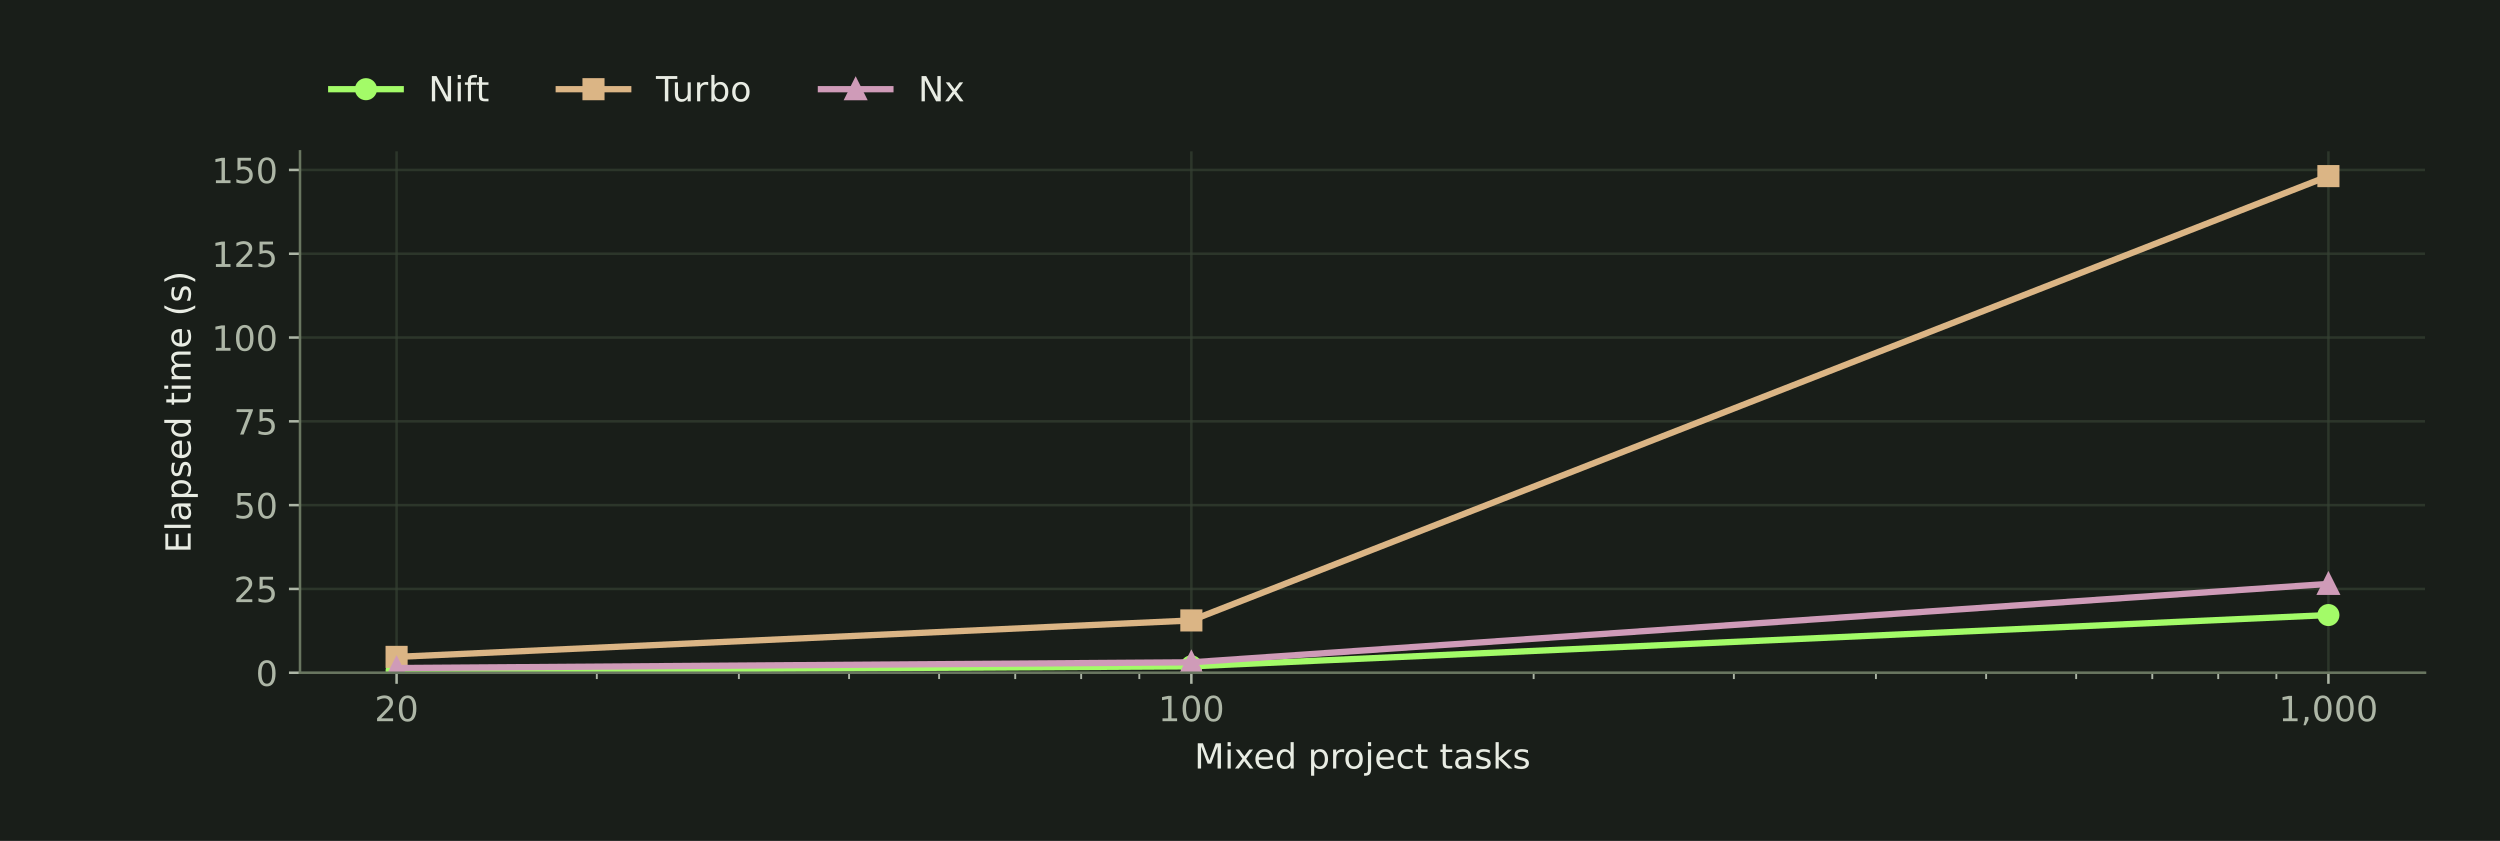
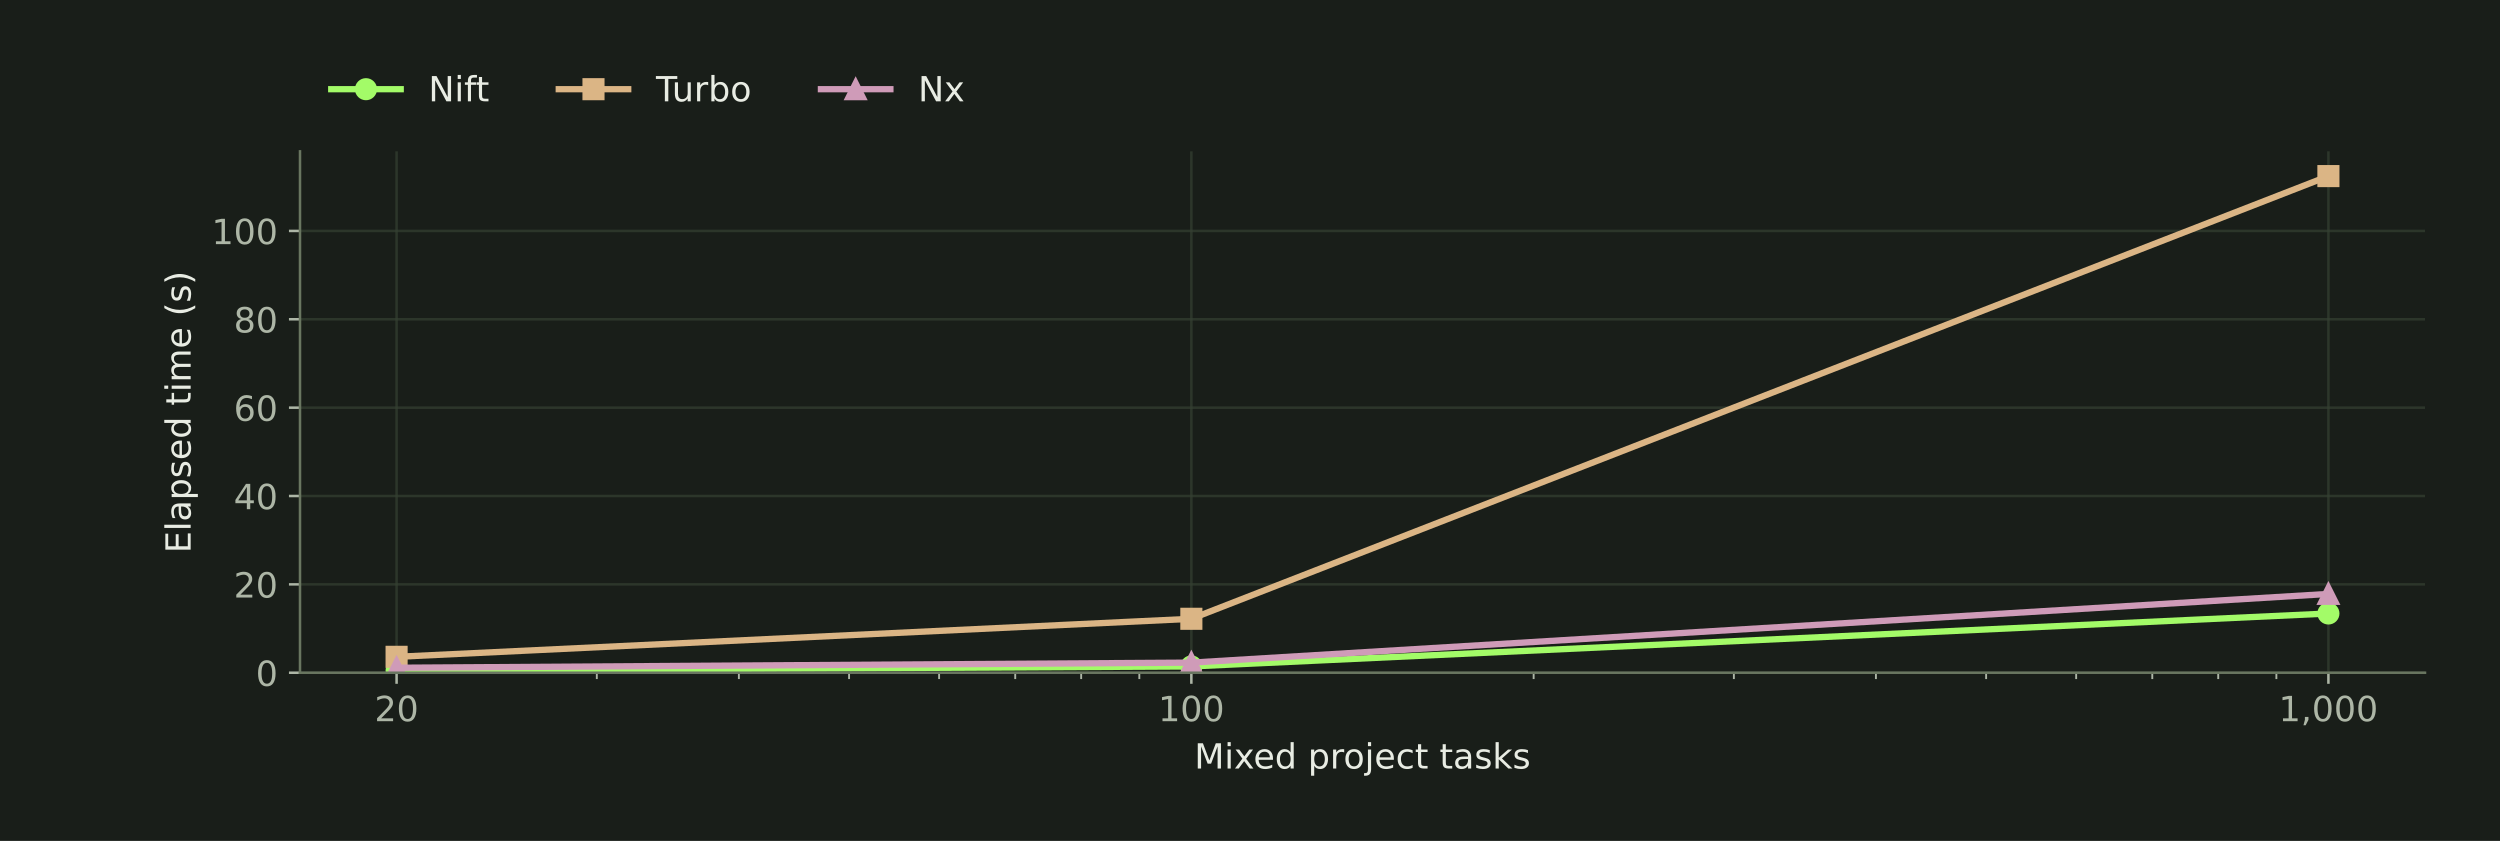
<svg xmlns="http://www.w3.org/2000/svg" xmlns:xlink="http://www.w3.org/1999/xlink" width="792pt" height="266.4pt" viewBox="0 0 792 266.4" version="1.1">
  <defs>
    <style type="text/css">*{stroke-linejoin: round; stroke-linecap: butt}</style>
  </defs>
  <g id="figure_1">
    <g id="patch_1">
      <path d="M 0 266.4 L 792 266.4 L 792 0 L 0 0 z " style="fill: #191e19" />
    </g>
    <g id="axes_1">
      <g id="patch_2">
        <path d="M 95.04 213.12 L 768.24 213.12 L 768.24 47.952 L 95.04 47.952 z " style="fill: #191e19" />
      </g>
      <g id="matplotlib.axis_1">
        <g id="xtick_1">
          <g id="line2d_1">
            <path d="M 125.64 213.12 L 125.64 47.952 " clip-path="url(#pe6b6be5bf1)" style="fill: none; stroke: #354132; stroke-opacity: 0.7; stroke-width: 0.8; stroke-linecap: square" />
          </g>
          <g id="line2d_2">
            <defs>
              <path id="mb59d0f743f" d="M 0 0 L 0 3.5 " style="stroke: #adb6a6; stroke-width: 0.8" />
            </defs>
            <g>
              <use xlink:href="#mb59d0f743f" x="125.64" y="213.12" style="fill: #adb6a6; stroke: #adb6a6; stroke-width: 0.8" />
            </g>
          </g>
          <g id="text_1">
            <text style="font-size: 11px; font-family: 'DejaVu Sans'; text-anchor: middle; fill: #adb6a6" x="125.64" y="228.477" transform="rotate(-0 125.64 228.4774)">20</text>
          </g>
        </g>
        <g id="xtick_2">
          <g id="line2d_3">
            <path d="M 377.422 213.12 L 377.422 47.952 " clip-path="url(#pe6b6be5bf1)" style="fill: none; stroke: #354132; stroke-opacity: 0.7; stroke-width: 0.8; stroke-linecap: square" />
          </g>
          <g id="line2d_4">
            <g>
              <use xlink:href="#mb59d0f743f" x="377.422" y="213.12" style="fill: #adb6a6; stroke: #adb6a6; stroke-width: 0.8" />
            </g>
          </g>
          <g id="text_2">
            <text style="font-size: 11px; font-family: 'DejaVu Sans'; text-anchor: middle; fill: #adb6a6" x="377.422" y="228.477" transform="rotate(-0 377.4218 228.4774)">100</text>
          </g>
        </g>
        <g id="xtick_3">
          <g id="line2d_5">
            <path d="M 737.64 213.12 L 737.64 47.952 " clip-path="url(#pe6b6be5bf1)" style="fill: none; stroke: #354132; stroke-opacity: 0.7; stroke-width: 0.8; stroke-linecap: square" />
          </g>
          <g id="line2d_6">
            <g>
              <use xlink:href="#mb59d0f743f" x="737.64" y="213.12" style="fill: #adb6a6; stroke: #adb6a6; stroke-width: 0.8" />
            </g>
          </g>
          <g id="text_3">
            <text style="font-size: 11px; font-family: 'DejaVu Sans'; text-anchor: middle; fill: #adb6a6" x="737.64" y="228.477" transform="rotate(-0 737.64 228.4774)">1,000</text>
          </g>
        </g>
        <g id="xtick_4">
          <g id="line2d_7">
            <defs>
              <path id="md41d5f1bb8" d="M 0 0 L 0 2 " style="stroke: #adb6a6; stroke-width: 0.6" />
            </defs>
            <g>
              <use xlink:href="#md41d5f1bb8" x="189.071" y="213.12" style="fill: #adb6a6; stroke: #adb6a6; stroke-width: 0.6" />
            </g>
          </g>
        </g>
        <g id="xtick_5">
          <g id="line2d_8">
            <g>
              <use xlink:href="#md41d5f1bb8" x="234.076" y="213.12" style="fill: #adb6a6; stroke: #adb6a6; stroke-width: 0.6" />
            </g>
          </g>
        </g>
        <g id="xtick_6">
          <g id="line2d_9">
            <g>
              <use xlink:href="#md41d5f1bb8" x="268.985" y="213.12" style="fill: #adb6a6; stroke: #adb6a6; stroke-width: 0.6" />
            </g>
          </g>
        </g>
        <g id="xtick_7">
          <g id="line2d_10">
            <g>
              <use xlink:href="#md41d5f1bb8" x="297.508" y="213.12" style="fill: #adb6a6; stroke: #adb6a6; stroke-width: 0.6" />
            </g>
          </g>
        </g>
        <g id="xtick_8">
          <g id="line2d_11">
            <g>
              <use xlink:href="#md41d5f1bb8" x="321.623" y="213.12" style="fill: #adb6a6; stroke: #adb6a6; stroke-width: 0.6" />
            </g>
          </g>
        </g>
        <g id="xtick_9">
          <g id="line2d_12">
            <g>
              <use xlink:href="#md41d5f1bb8" x="342.513" y="213.12" style="fill: #adb6a6; stroke: #adb6a6; stroke-width: 0.6" />
            </g>
          </g>
        </g>
        <g id="xtick_10">
          <g id="line2d_13">
            <g>
              <use xlink:href="#md41d5f1bb8" x="360.939" y="213.12" style="fill: #adb6a6; stroke: #adb6a6; stroke-width: 0.6" />
            </g>
          </g>
        </g>
        <g id="xtick_11">
          <g id="line2d_14">
            <g>
              <use xlink:href="#md41d5f1bb8" x="485.858" y="213.12" style="fill: #adb6a6; stroke: #adb6a6; stroke-width: 0.6" />
            </g>
          </g>
        </g>
        <g id="xtick_12">
          <g id="line2d_15">
            <g>
              <use xlink:href="#md41d5f1bb8" x="549.29" y="213.12" style="fill: #adb6a6; stroke: #adb6a6; stroke-width: 0.6" />
            </g>
          </g>
        </g>
        <g id="xtick_13">
          <g id="line2d_16">
            <g>
              <use xlink:href="#md41d5f1bb8" x="594.295" y="213.12" style="fill: #adb6a6; stroke: #adb6a6; stroke-width: 0.6" />
            </g>
          </g>
        </g>
        <g id="xtick_14">
          <g id="line2d_17">
            <g>
              <use xlink:href="#md41d5f1bb8" x="629.204" y="213.12" style="fill: #adb6a6; stroke: #adb6a6; stroke-width: 0.6" />
            </g>
          </g>
        </g>
        <g id="xtick_15">
          <g id="line2d_18">
            <g>
              <use xlink:href="#md41d5f1bb8" x="657.726" y="213.12" style="fill: #adb6a6; stroke: #adb6a6; stroke-width: 0.6" />
            </g>
          </g>
        </g>
        <g id="xtick_16">
          <g id="line2d_19">
            <g>
              <use xlink:href="#md41d5f1bb8" x="681.841" y="213.12" style="fill: #adb6a6; stroke: #adb6a6; stroke-width: 0.6" />
            </g>
          </g>
        </g>
        <g id="xtick_17">
          <g id="line2d_20">
            <g>
              <use xlink:href="#md41d5f1bb8" x="702.731" y="213.12" style="fill: #adb6a6; stroke: #adb6a6; stroke-width: 0.6" />
            </g>
          </g>
        </g>
        <g id="xtick_18">
          <g id="line2d_21">
            <g>
              <use xlink:href="#md41d5f1bb8" x="721.157" y="213.12" style="fill: #adb6a6; stroke: #adb6a6; stroke-width: 0.6" />
            </g>
          </g>
        </g>
        <g id="text_4">
          <text style="font-size: 11px; font-family: 'DejaVu Sans'; text-anchor: middle; fill: #e8ece3" x="431.64" y="243.478" transform="rotate(-0 431.64 243.4783)">Mixed project tasks</text>
        </g>
      </g>
      <g id="matplotlib.axis_2">
        <g id="ytick_1">
          <g id="line2d_22">
            <path d="M 95.04 213.12 L 768.24 213.12 " clip-path="url(#pe6b6be5bf1)" style="fill: none; stroke: #354132; stroke-opacity: 0.7; stroke-width: 0.8; stroke-linecap: square" />
          </g>
          <g id="line2d_23">
            <defs>
              <path id="ma8dde5b0b7" d="M 0 0 L -3.5 0 " style="stroke: #adb6a6; stroke-width: 0.8" />
            </defs>
            <g>
              <use xlink:href="#ma8dde5b0b7" x="95.04" y="213.12" style="fill: #adb6a6; stroke: #adb6a6; stroke-width: 0.8" />
            </g>
          </g>
          <g id="text_5">
            <text style="font-size: 11px; font-family: 'DejaVu Sans'; text-anchor: end; fill: #adb6a6" x="88.04" y="217.299" transform="rotate(-0 88.04 217.2987)">0</text>
          </g>
        </g>
        <g id="ytick_2">
          <g id="line2d_24">
-             <path d="M 95.04 186.573 L 768.24 186.573 " clip-path="url(#pe6b6be5bf1)" style="fill: none; stroke: #354132; stroke-opacity: 0.7; stroke-width: 0.8; stroke-linecap: square" />
+             <path d="M 95.04 185.128 L 768.24 185.128 " clip-path="url(#pe6b6be5bf1)" style="fill: none; stroke: #354132; stroke-opacity: 0.7; stroke-width: 0.8; stroke-linecap: square" />
          </g>
          <g id="line2d_25">
            <g>
-               <use xlink:href="#ma8dde5b0b7" x="95.04" y="186.573" style="fill: #adb6a6; stroke: #adb6a6; stroke-width: 0.8" />
+               <use xlink:href="#ma8dde5b0b7" x="95.04" y="185.128" style="fill: #adb6a6; stroke: #adb6a6; stroke-width: 0.8" />
            </g>
          </g>
          <g id="text_6">
-             <text style="font-size: 11px; font-family: 'DejaVu Sans'; text-anchor: end; fill: #adb6a6" x="88.04" y="190.752" transform="rotate(-0 88.04 190.7517)">25</text>
+             <text style="font-size: 11px; font-family: 'DejaVu Sans'; text-anchor: end; fill: #adb6a6" x="88.04" y="189.306" transform="rotate(-0 88.04 189.3065)">20</text>
          </g>
        </g>
        <g id="ytick_3">
          <g id="line2d_26">
-             <path d="M 95.04 160.026 L 768.24 160.026 " clip-path="url(#pe6b6be5bf1)" style="fill: none; stroke: #354132; stroke-opacity: 0.7; stroke-width: 0.8; stroke-linecap: square" />
+             <path d="M 95.04 157.136 L 768.24 157.136 " clip-path="url(#pe6b6be5bf1)" style="fill: none; stroke: #354132; stroke-opacity: 0.7; stroke-width: 0.8; stroke-linecap: square" />
          </g>
          <g id="line2d_27">
            <g>
-               <use xlink:href="#ma8dde5b0b7" x="95.04" y="160.026" style="fill: #adb6a6; stroke: #adb6a6; stroke-width: 0.8" />
+               <use xlink:href="#ma8dde5b0b7" x="95.04" y="157.136" style="fill: #adb6a6; stroke: #adb6a6; stroke-width: 0.8" />
            </g>
          </g>
          <g id="text_7">
-             <text style="font-size: 11px; font-family: 'DejaVu Sans'; text-anchor: end; fill: #adb6a6" x="88.04" y="164.205" transform="rotate(-0 88.04 164.2046)">50</text>
+             <text style="font-size: 11px; font-family: 'DejaVu Sans'; text-anchor: end; fill: #adb6a6" x="88.04" y="161.314" transform="rotate(-0 88.04 161.3142)">40</text>
          </g>
        </g>
        <g id="ytick_4">
          <g id="line2d_28">
-             <path d="M 95.04 133.479 L 768.24 133.479 " clip-path="url(#pe6b6be5bf1)" style="fill: none; stroke: #354132; stroke-opacity: 0.7; stroke-width: 0.8; stroke-linecap: square" />
+             <path d="M 95.04 129.143 L 768.24 129.143 " clip-path="url(#pe6b6be5bf1)" style="fill: none; stroke: #354132; stroke-opacity: 0.7; stroke-width: 0.8; stroke-linecap: square" />
          </g>
          <g id="line2d_29">
            <g>
-               <use xlink:href="#ma8dde5b0b7" x="95.04" y="133.479" style="fill: #adb6a6; stroke: #adb6a6; stroke-width: 0.8" />
+               <use xlink:href="#ma8dde5b0b7" x="95.04" y="129.143" style="fill: #adb6a6; stroke: #adb6a6; stroke-width: 0.8" />
            </g>
          </g>
          <g id="text_8">
-             <text style="font-size: 11px; font-family: 'DejaVu Sans'; text-anchor: end; fill: #adb6a6" x="88.04" y="137.658" transform="rotate(-0 88.04 137.6576)">75</text>
+             <text style="font-size: 11px; font-family: 'DejaVu Sans'; text-anchor: end; fill: #adb6a6" x="88.04" y="133.322" transform="rotate(-0 88.04 133.322)">60</text>
          </g>
        </g>
        <g id="ytick_5">
          <g id="line2d_30">
-             <path d="M 95.04 106.932 L 768.24 106.932 " clip-path="url(#pe6b6be5bf1)" style="fill: none; stroke: #354132; stroke-opacity: 0.7; stroke-width: 0.8; stroke-linecap: square" />
+             <path d="M 95.04 101.151 L 768.24 101.151 " clip-path="url(#pe6b6be5bf1)" style="fill: none; stroke: #354132; stroke-opacity: 0.7; stroke-width: 0.8; stroke-linecap: square" />
          </g>
          <g id="line2d_31">
            <g>
-               <use xlink:href="#ma8dde5b0b7" x="95.04" y="106.932" style="fill: #adb6a6; stroke: #adb6a6; stroke-width: 0.8" />
+               <use xlink:href="#ma8dde5b0b7" x="95.04" y="101.151" style="fill: #adb6a6; stroke: #adb6a6; stroke-width: 0.8" />
            </g>
          </g>
          <g id="text_9">
-             <text style="font-size: 11px; font-family: 'DejaVu Sans'; text-anchor: end; fill: #adb6a6" x="88.04" y="111.111" transform="rotate(-0 88.04 111.1106)">100</text>
+             <text style="font-size: 11px; font-family: 'DejaVu Sans'; text-anchor: end; fill: #adb6a6" x="88.04" y="105.33" transform="rotate(-0 88.04 105.3297)">80</text>
          </g>
        </g>
        <g id="ytick_6">
          <g id="line2d_32">
-             <path d="M 95.04 80.385 L 768.24 80.385 " clip-path="url(#pe6b6be5bf1)" style="fill: none; stroke: #354132; stroke-opacity: 0.7; stroke-width: 0.8; stroke-linecap: square" />
+             <path d="M 95.04 73.159 L 768.24 73.159 " clip-path="url(#pe6b6be5bf1)" style="fill: none; stroke: #354132; stroke-opacity: 0.7; stroke-width: 0.8; stroke-linecap: square" />
          </g>
          <g id="line2d_33">
            <g>
-               <use xlink:href="#ma8dde5b0b7" x="95.04" y="80.385" style="fill: #adb6a6; stroke: #adb6a6; stroke-width: 0.8" />
+               <use xlink:href="#ma8dde5b0b7" x="95.04" y="73.159" style="fill: #adb6a6; stroke: #adb6a6; stroke-width: 0.8" />
            </g>
          </g>
          <g id="text_10">
-             <text style="font-size: 11px; font-family: 'DejaVu Sans'; text-anchor: end; fill: #adb6a6" x="88.04" y="84.564" transform="rotate(-0 88.04 84.56353)">125</text>
-           </g>
-         </g>
-         <g id="ytick_7">
-           <g id="line2d_34">
-             <path d="M 95.04 53.838 L 768.24 53.838 " clip-path="url(#pe6b6be5bf1)" style="fill: none; stroke: #354132; stroke-opacity: 0.7; stroke-width: 0.8; stroke-linecap: square" />
-           </g>
-           <g id="line2d_35">
-             <g>
-               <use xlink:href="#ma8dde5b0b7" x="95.04" y="53.838" style="fill: #adb6a6; stroke: #adb6a6; stroke-width: 0.8" />
-             </g>
-           </g>
-           <g id="text_11">
-             <text style="font-size: 11px; font-family: 'DejaVu Sans'; text-anchor: end; fill: #adb6a6" x="88.04" y="58.016" transform="rotate(-0 88.04 58.0165)">150</text>
-           </g>
-         </g>
-         <g id="text_12">
+             <text style="font-size: 11px; font-family: 'DejaVu Sans'; text-anchor: end; fill: #adb6a6" x="88.04" y="77.337" transform="rotate(-0 88.04 77.33747)">100</text>
+           </g>
+         </g>
+         <g id="text_11">
          <text style="font-size: 11px; font-family: 'DejaVu Sans'; text-anchor: middle; fill: #e8ece3" x="60.401" y="130.536" transform="rotate(-90 60.40117 130.536)">Elapsed time (s)</text>
        </g>
      </g>
-       <g id="line2d_36">
-         <path d="M 125.64 212.521 L 377.422 211.094 L 737.64 194.848 " clip-path="url(#pe6b6be5bf1)" style="fill: none; stroke: #a3fb68; stroke-width: 2; stroke-linecap: square" />
+       <g id="line2d_34">
+         <path d="M 125.64 212.47 L 377.422 211.125 L 737.64 194.351 " clip-path="url(#pe6b6be5bf1)" style="fill: none; stroke: #a3fb68; stroke-width: 2; stroke-linecap: square" />
        <defs>
          <path id="m476e483576" d="M 0 3 C 0.796 3 1.559 2.684 2.121 2.121 C 2.684 1.559 3 0.796 3 0 C 3 -0.796 2.684 -1.559 2.121 -2.121 C 1.559 -2.684 0.796 -3 0 -3 C -0.796 -3 -1.559 -2.684 -2.121 -2.121 C -2.684 -1.559 -3 -0.796 -3 0 C -3 0.796 -2.684 1.559 -2.121 2.121 C -1.559 2.684 -0.796 3 0 3 z " style="stroke: #a3fb68" />
        </defs>
        <g clip-path="url(#pe6b6be5bf1)">
-           <use xlink:href="#m476e483576" x="125.64" y="212.521" style="fill: #a3fb68; stroke: #a3fb68" />
-           <use xlink:href="#m476e483576" x="377.422" y="211.094" style="fill: #a3fb68; stroke: #a3fb68" />
-           <use xlink:href="#m476e483576" x="737.64" y="194.848" style="fill: #a3fb68; stroke: #a3fb68" />
-         </g>
-       </g>
-       <g id="line2d_37">
-         <path d="M 125.64 208.102 L 377.422 196.554 L 737.64 55.789 " clip-path="url(#pe6b6be5bf1)" style="fill: none; stroke: #dbb585; stroke-width: 2; stroke-linecap: square" />
+           <use xlink:href="#m476e483576" x="125.64" y="212.47" style="fill: #a3fb68; stroke: #a3fb68" />
+           <use xlink:href="#m476e483576" x="377.422" y="211.125" style="fill: #a3fb68; stroke: #a3fb68" />
+           <use xlink:href="#m476e483576" x="737.64" y="194.351" style="fill: #a3fb68; stroke: #a3fb68" />
+         </g>
+       </g>
+       <g id="line2d_35">
+         <path d="M 125.64 208.08 L 377.422 196.032 L 737.64 55.786 " clip-path="url(#pe6b6be5bf1)" style="fill: none; stroke: #dbb585; stroke-width: 2; stroke-linecap: square" />
        <defs>
          <path id="mcf83442291" d="M -3 3 L 3 3 L 3 -3 L -3 -3 z " style="stroke: #dbb585; stroke-linejoin: miter" />
        </defs>
        <g clip-path="url(#pe6b6be5bf1)">
-           <use xlink:href="#mcf83442291" x="125.64" y="208.102" style="fill: #dbb585; stroke: #dbb585; stroke-linejoin: miter" />
-           <use xlink:href="#mcf83442291" x="377.422" y="196.554" style="fill: #dbb585; stroke: #dbb585; stroke-linejoin: miter" />
-           <use xlink:href="#mcf83442291" x="737.64" y="55.789" style="fill: #dbb585; stroke: #dbb585; stroke-linejoin: miter" />
-         </g>
-       </g>
-       <g id="line2d_38">
-         <path d="M 125.64 211.638 L 377.422 209.822 L 737.64 184.967 " clip-path="url(#pe6b6be5bf1)" style="fill: none; stroke: #cf9bb8; stroke-width: 2; stroke-linecap: square" />
+           <use xlink:href="#mcf83442291" x="125.64" y="208.08" style="fill: #dbb585; stroke: #dbb585; stroke-linejoin: miter" />
+           <use xlink:href="#mcf83442291" x="377.422" y="196.032" style="fill: #dbb585; stroke: #dbb585; stroke-linejoin: miter" />
+           <use xlink:href="#mcf83442291" x="737.64" y="55.786" style="fill: #dbb585; stroke: #dbb585; stroke-linejoin: miter" />
+         </g>
+       </g>
+       <g id="line2d_36">
+         <path d="M 125.64 211.545 L 377.422 209.919 L 737.64 188.153 " clip-path="url(#pe6b6be5bf1)" style="fill: none; stroke: #cf9bb8; stroke-width: 2; stroke-linecap: square" />
        <defs>
          <path id="mc515a019c6" d="M 0 -3 L -3 3 L 3 3 z " style="stroke: #cf9bb8; stroke-linejoin: miter" />
        </defs>
        <g clip-path="url(#pe6b6be5bf1)">
-           <use xlink:href="#mc515a019c6" x="125.64" y="211.638" style="fill: #cf9bb8; stroke: #cf9bb8; stroke-linejoin: miter" />
-           <use xlink:href="#mc515a019c6" x="377.422" y="209.822" style="fill: #cf9bb8; stroke: #cf9bb8; stroke-linejoin: miter" />
-           <use xlink:href="#mc515a019c6" x="737.64" y="184.967" style="fill: #cf9bb8; stroke: #cf9bb8; stroke-linejoin: miter" />
+           <use xlink:href="#mc515a019c6" x="125.64" y="211.545" style="fill: #cf9bb8; stroke: #cf9bb8; stroke-linejoin: miter" />
+           <use xlink:href="#mc515a019c6" x="377.422" y="209.919" style="fill: #cf9bb8; stroke: #cf9bb8; stroke-linejoin: miter" />
+           <use xlink:href="#mc515a019c6" x="737.64" y="188.153" style="fill: #cf9bb8; stroke: #cf9bb8; stroke-linejoin: miter" />
        </g>
      </g>
      <g id="patch_3">
        <path d="M 95.04 213.12 L 95.04 47.952 " style="fill: none; stroke: #697660; stroke-width: 0.8; stroke-linejoin: miter; stroke-linecap: square" />
      </g>
      <g id="patch_4">
        <path d="M 95.04 213.12 L 768.24 213.12 " style="fill: none; stroke: #697660; stroke-width: 0.8; stroke-linejoin: miter; stroke-linecap: square" />
      </g>
      <g id="legend_1">
-         <g id="line2d_39">
+         <g id="line2d_37">
          <path d="M 104.94 28.256 L 115.94 28.256 L 126.94 28.256 " style="fill: none; stroke: #a3fb68; stroke-width: 2; stroke-linecap: square" />
          <g>
            <use xlink:href="#m476e483576" x="115.94" y="28.256" style="fill: #a3fb68; stroke: #a3fb68" />
          </g>
        </g>
-         <g id="text_13">
+         <g id="text_12">
          <text style="font-size: 11px; font-family: 'DejaVu Sans'; text-anchor: start; fill: #e8ece3" x="135.74" y="32.106" transform="rotate(-0 135.74 32.10606)">Nift</text>
        </g>
-         <g id="line2d_40">
+         <g id="line2d_38">
          <path d="M 177.018 28.256 L 188.018 28.256 L 199.018 28.256 " style="fill: none; stroke: #dbb585; stroke-width: 2; stroke-linecap: square" />
          <g>
            <use xlink:href="#mcf83442291" x="188.018" y="28.256" style="fill: #dbb585; stroke: #dbb585; stroke-linejoin: miter" />
          </g>
        </g>
-         <g id="text_14">
+         <g id="text_13">
          <text style="font-size: 11px; font-family: 'DejaVu Sans'; text-anchor: start; fill: #e8ece3" x="207.817" y="32.106" transform="rotate(-0 207.8175 32.10606)">Turbo</text>
        </g>
-         <g id="line2d_41">
+         <g id="line2d_39">
          <path d="M 260.073 28.256 L 271.073 28.256 L 282.073 28.256 " style="fill: none; stroke: #cf9bb8; stroke-width: 2; stroke-linecap: square" />
          <g>
            <use xlink:href="#mc515a019c6" x="271.073" y="28.256" style="fill: #cf9bb8; stroke: #cf9bb8; stroke-linejoin: miter" />
          </g>
        </g>
-         <g id="text_15">
+         <g id="text_14">
          <text style="font-size: 11px; font-family: 'DejaVu Sans'; text-anchor: start; fill: #e8ece3" x="290.873" y="32.106" transform="rotate(-0 290.8727 32.10606)">Nx</text>
        </g>
      </g>
    </g>
  </g>
  <defs>
    <clipPath id="pe6b6be5bf1">
      <rect x="95.04" y="47.952" width="673.2" height="165.168" />
    </clipPath>
  </defs>
</svg>
